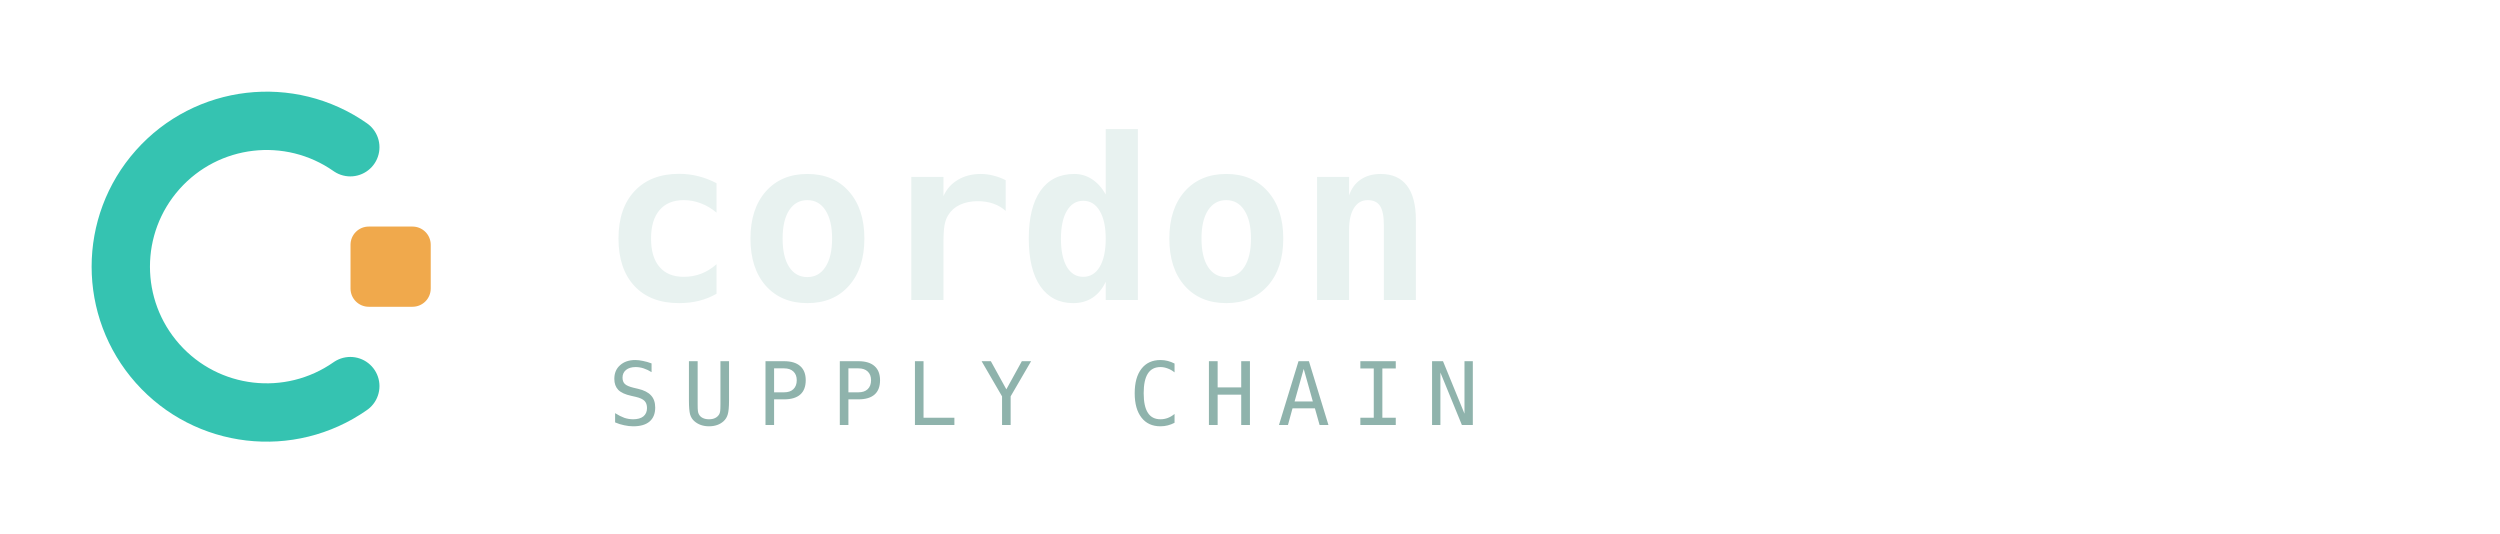
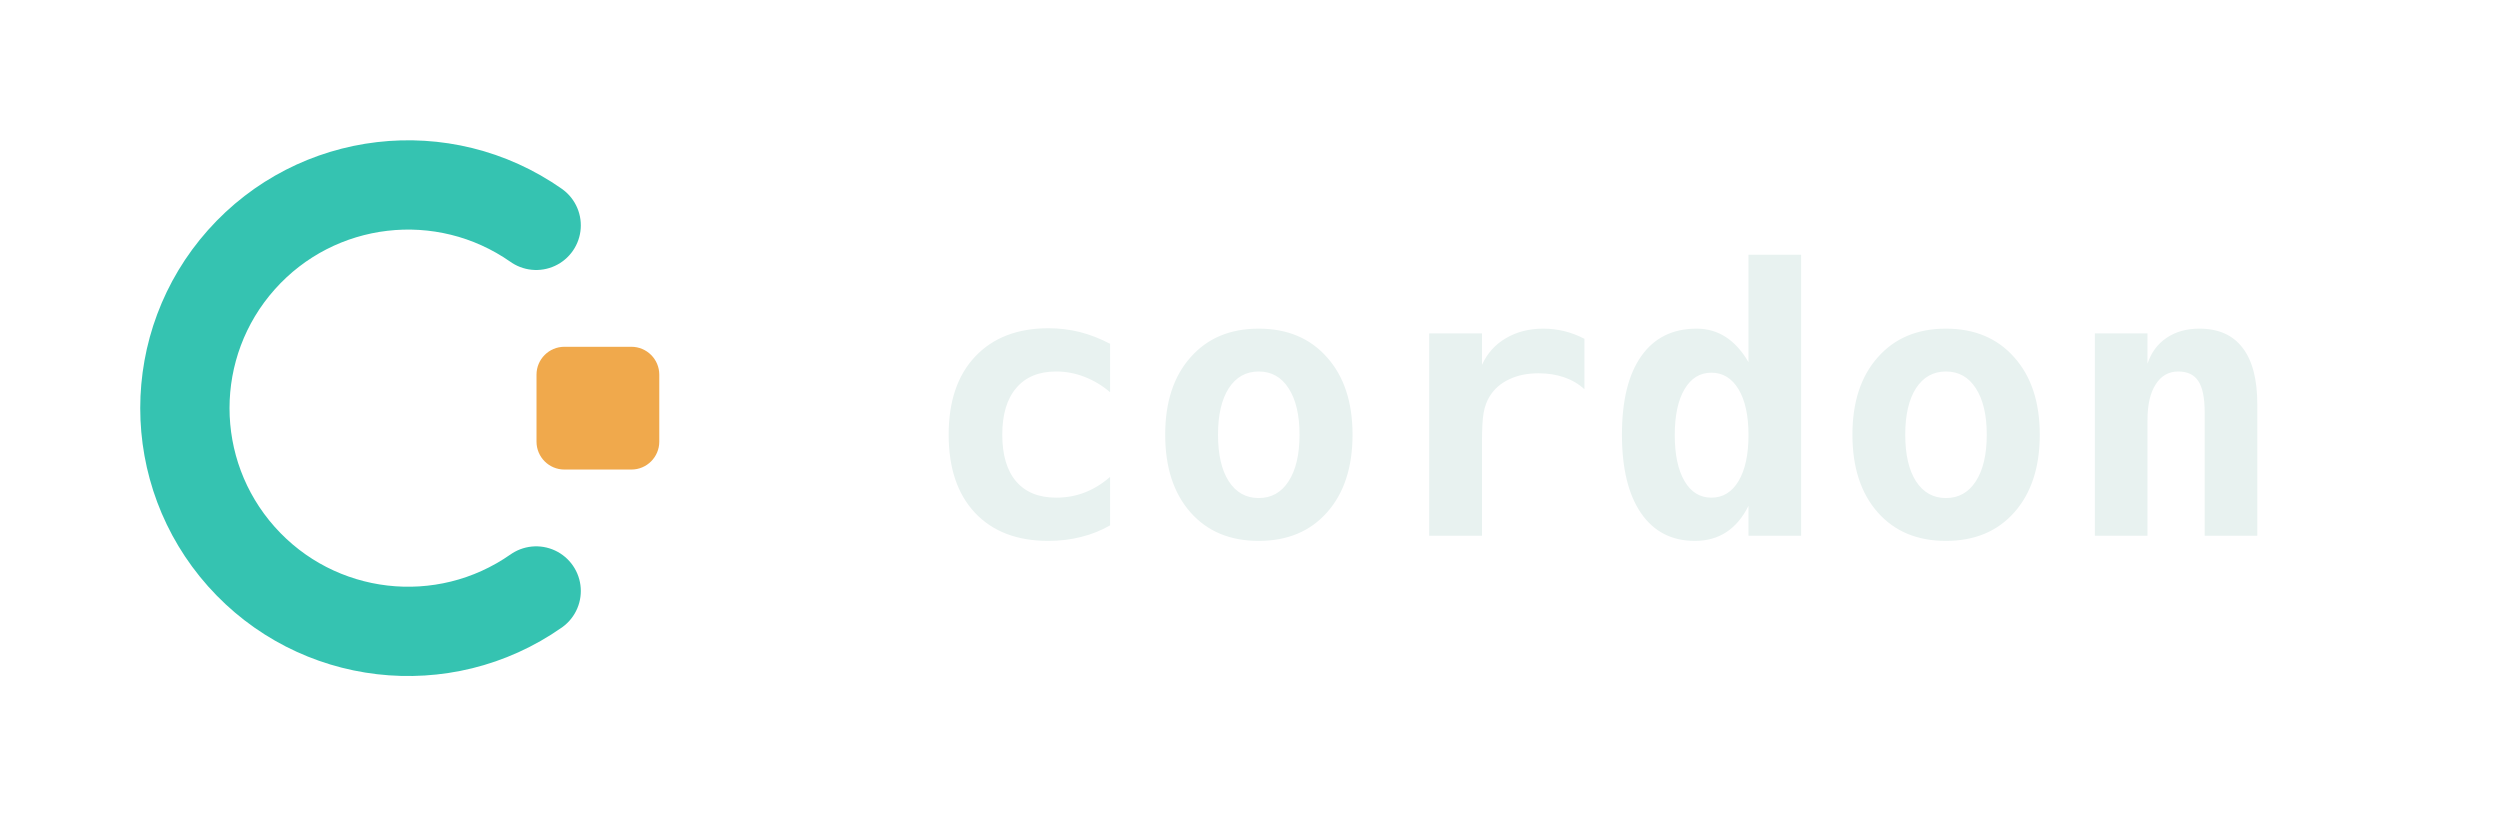
- <svg xmlns="http://www.w3.org/2000/svg" viewBox="0 0 300 64" width="300" height="64" role="img" aria-labelledby="title desc">
+ <svg xmlns="http://www.w3.org/2000/svg" viewBox="0 0 196 64" width="196" height="64" role="img" aria-labelledby="title desc">
  <g transform="translate(4 4) scale(0.875)">
    <path d="M 43.47 15.62 A 20 20 0 1 0 43.47 48.38" fill="none" stroke="#35c3b1" stroke-width="8" stroke-linecap="round" />
    <rect x="43.5" y="26.5" width="11" height="11" rx="2.5" fill="#f0a94c" />
  </g>
-   <text x="72" y="36" fill="#e8f2f0" font-family="ui-monospace, SFMono-Regular, 'SF Mono', Menlo, Consolas, monospace" font-size="27" font-weight="600" letter-spacing="0.5">cordon</text>
-   <text x="73" y="51" fill="#8fb3ac" font-family="ui-monospace, SFMono-Regular, 'SF Mono', Menlo, Consolas, monospace" font-size="10.5" letter-spacing="2.6">SUPPLY CHAIN</text>
+   <text x="72" y="42" fill="#e8f2f0" font-family="ui-monospace, SFMono-Regular, 'SF Mono', Menlo, Consolas, monospace" font-size="29" font-weight="600" letter-spacing="0.5">cordon</text>
</svg>
